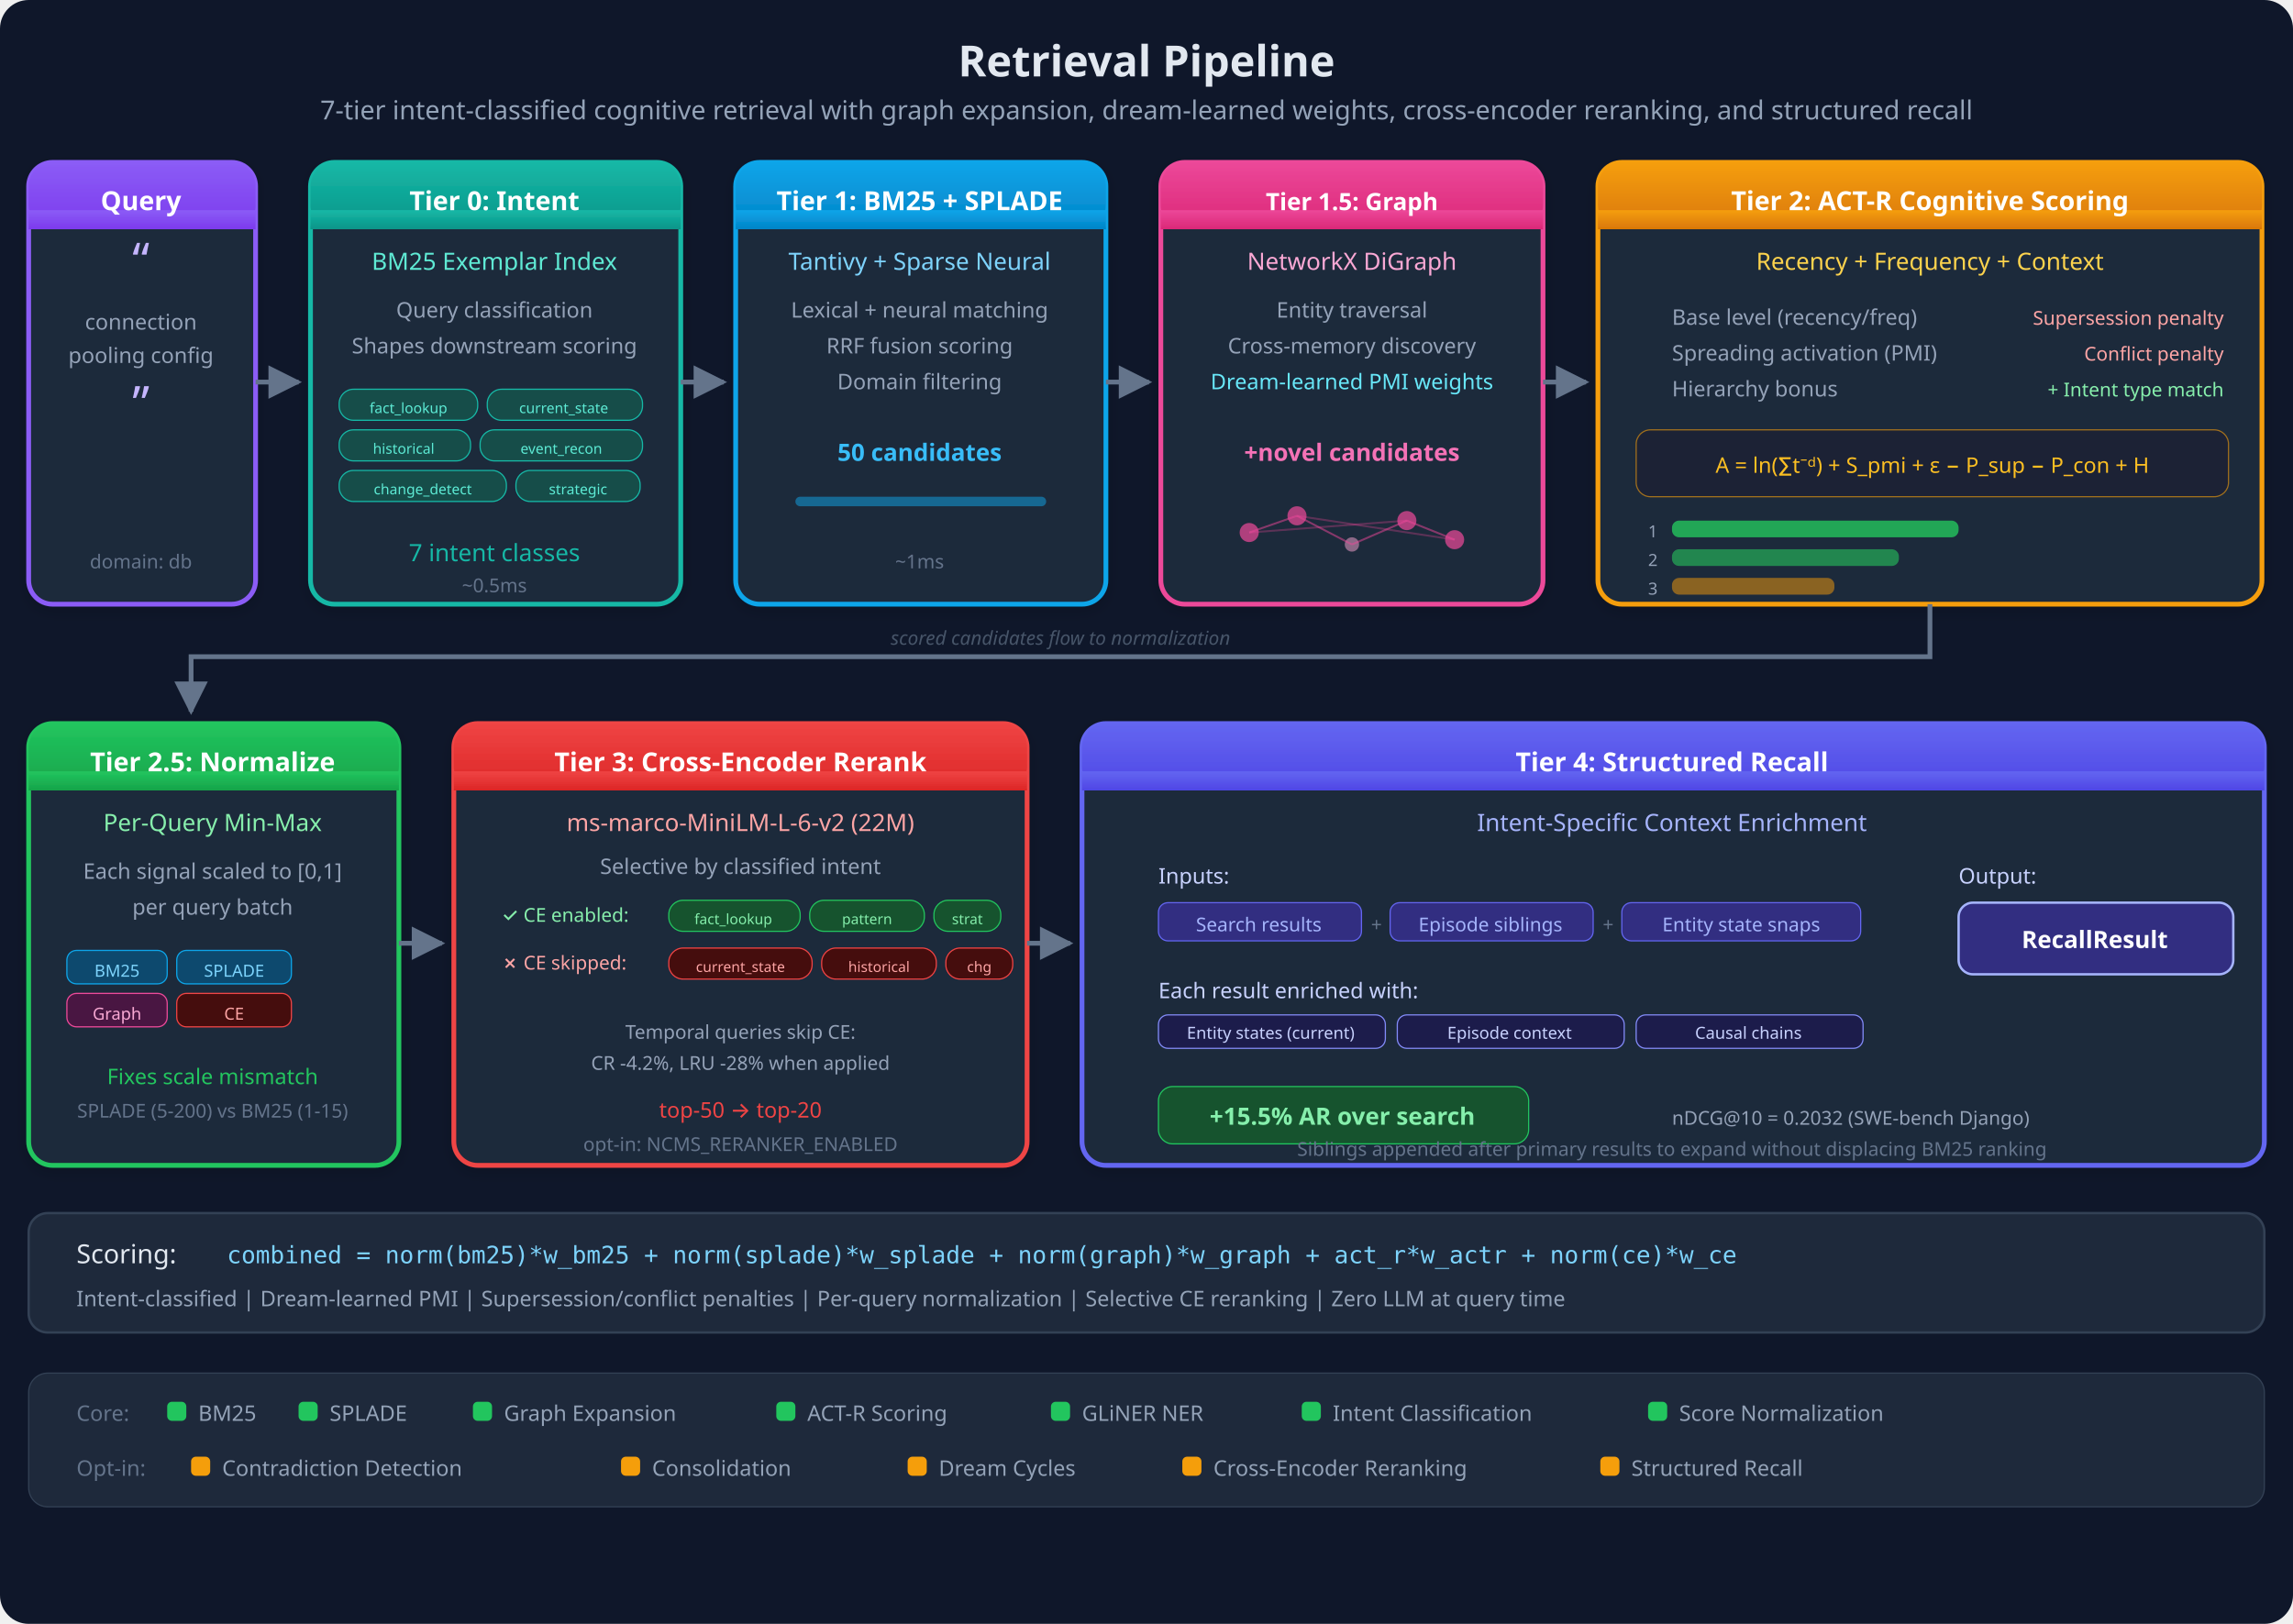
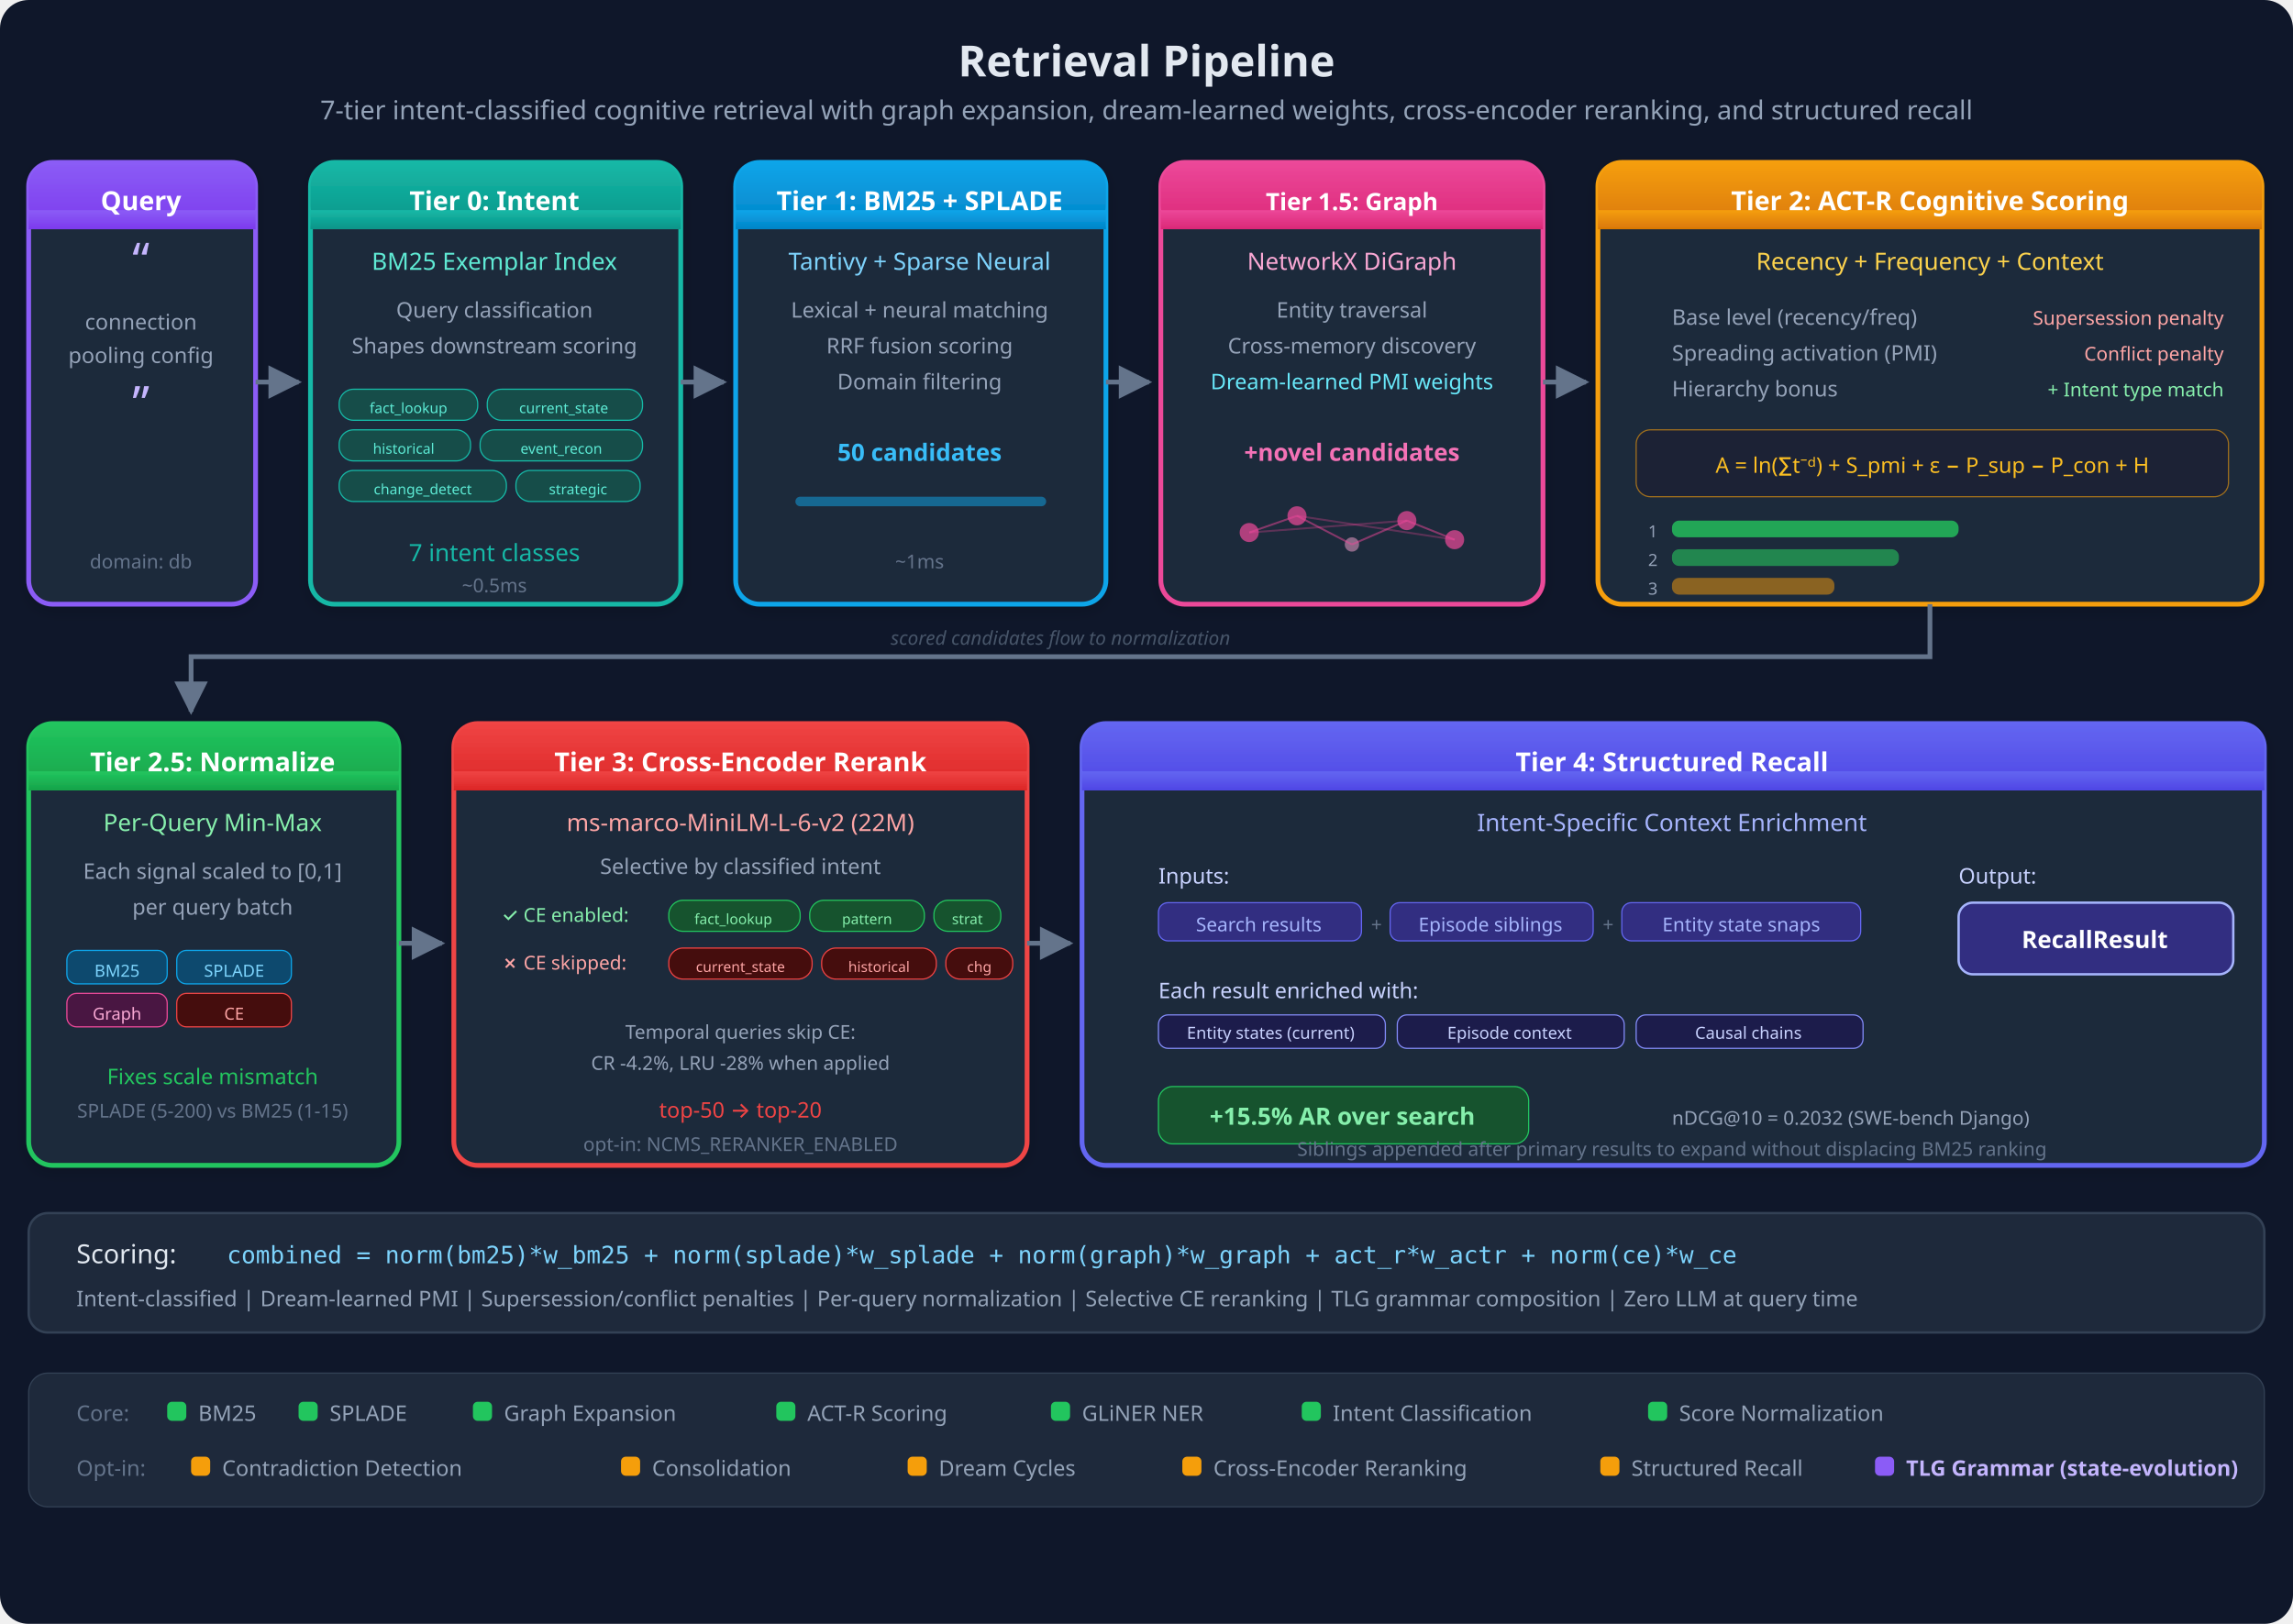
<svg xmlns="http://www.w3.org/2000/svg" viewBox="0 0 960 680" font-family="'Segoe UI', system-ui, -apple-system, sans-serif">
  <defs>
    <linearGradient id="qGrad" x1="0" y1="0" x2="0" y2="1">
      <stop offset="0%" stop-color="#8b5cf6" />
      <stop offset="100%" stop-color="#7c3aed" />
    </linearGradient>
    <linearGradient id="t0Grad" x1="0" y1="0" x2="0" y2="1">
      <stop offset="0%" stop-color="#14b8a6" />
      <stop offset="100%" stop-color="#0d9488" />
    </linearGradient>
    <linearGradient id="t1Grad" x1="0" y1="0" x2="0" y2="1">
      <stop offset="0%" stop-color="#0ea5e9" />
      <stop offset="100%" stop-color="#0284c7" />
    </linearGradient>
    <linearGradient id="t15Grad" x1="0" y1="0" x2="0" y2="1">
      <stop offset="0%" stop-color="#ec4899" />
      <stop offset="100%" stop-color="#db2777" />
    </linearGradient>
    <linearGradient id="t2Grad" x1="0" y1="0" x2="0" y2="1">
      <stop offset="0%" stop-color="#f59e0b" />
      <stop offset="100%" stop-color="#d97706" />
    </linearGradient>
    <linearGradient id="t25Grad" x1="0" y1="0" x2="0" y2="1">
      <stop offset="0%" stop-color="#22c55e" />
      <stop offset="100%" stop-color="#16a34a" />
    </linearGradient>
    <linearGradient id="t3Grad" x1="0" y1="0" x2="0" y2="1">
      <stop offset="0%" stop-color="#ef4444" />
      <stop offset="100%" stop-color="#dc2626" />
    </linearGradient>
    <linearGradient id="t4Grad" x1="0" y1="0" x2="0" y2="1">
      <stop offset="0%" stop-color="#6366f1" />
      <stop offset="100%" stop-color="#4f46e5" />
    </linearGradient>
    <filter id="ds" x="-4%" y="-4%" width="108%" height="116%">
      <feDropShadow dx="0" dy="2" stdDeviation="3" flood-color="#000" flood-opacity="0.15" />
    </filter>
    <marker id="arrow" viewBox="0 0 10 10" refX="9" refY="5" markerWidth="7" markerHeight="7" orient="auto">
      <path d="M 0 0 L 10 5 L 0 10 z" fill="#64748b" />
    </marker>
    <marker id="arrowDown" viewBox="0 0 10 10" refX="5" refY="9" markerWidth="7" markerHeight="7" orient="auto">
      <path d="M 0 0 L 10 5 L 0 10 z" fill="#64748b" />
    </marker>
  </defs>
  <rect width="960" height="680" rx="12" fill="#0f172a" />
  <text x="480" y="32" text-anchor="middle" fill="#e2e8f0" font-size="18" font-weight="700">Retrieval Pipeline</text>
  <text x="480" y="50" text-anchor="middle" fill="#94a3b8" font-size="11">7-tier intent-classified cognitive retrieval with graph expansion, dream-learned weights, cross-encoder reranking, and structured recall</text>
  <g filter="url(#ds)">
    <rect x="12" y="68" width="95" height="185" rx="10" fill="#1e293b" stroke="#8b5cf6" stroke-width="2" />
    <rect x="12" y="68" width="95" height="28" rx="10" fill="url(#qGrad)" />
    <rect x="12" y="88" width="95" height="8" fill="url(#qGrad)" />
    <text x="59" y="88" text-anchor="middle" fill="white" font-size="11" font-weight="600">Query</text>
    <text x="59" y="116" text-anchor="middle" fill="#c4b5fd" font-size="20">“</text>
    <text x="59" y="138" text-anchor="middle" fill="#94a3b8" font-size="9">connection</text>
    <text x="59" y="152" text-anchor="middle" fill="#94a3b8" font-size="9">pooling config</text>
    <text x="59" y="176" text-anchor="middle" fill="#c4b5fd" font-size="20">”</text>
    <text x="59" y="238" text-anchor="middle" fill="#64748b" font-size="8">domain: db</text>
  </g>
  <line x1="107" y1="160" x2="125" y2="160" stroke="#64748b" stroke-width="2" marker-end="url(#arrow)" />
  <g filter="url(#ds)">
    <rect x="130" y="68" width="155" height="185" rx="10" fill="#1e293b" stroke="#14b8a6" stroke-width="2" />
    <rect x="130" y="68" width="155" height="28" rx="10" fill="url(#t0Grad)" />
    <rect x="130" y="88" width="155" height="8" fill="url(#t0Grad)" />
    <text x="207" y="88" text-anchor="middle" fill="white" font-size="11" font-weight="600">Tier 0: Intent</text>
    <text x="207" y="113" text-anchor="middle" fill="#5eead4" font-size="10" font-weight="500">BM25 Exemplar Index</text>
    <text x="207" y="133" text-anchor="middle" fill="#94a3b8" font-size="9">Query classification</text>
    <text x="207" y="148" text-anchor="middle" fill="#94a3b8" font-size="9">Shapes downstream scoring</text>
    <rect x="142" y="163" width="58" height="13" rx="6" fill="#134e4a" stroke="#14b8a6" stroke-width="0.5" />
    <text x="171" y="173" text-anchor="middle" fill="#5eead4" font-size="6">fact_lookup</text>
    <rect x="204" y="163" width="65" height="13" rx="6" fill="#134e4a" stroke="#14b8a6" stroke-width="0.5" />
    <text x="236" y="173" text-anchor="middle" fill="#5eead4" font-size="6">current_state</text>
    <rect x="142" y="180" width="55" height="13" rx="6" fill="#134e4a" stroke="#14b8a6" stroke-width="0.5" />
    <text x="169" y="190" text-anchor="middle" fill="#5eead4" font-size="6">historical</text>
    <rect x="201" y="180" width="68" height="13" rx="6" fill="#134e4a" stroke="#14b8a6" stroke-width="0.5" />
    <text x="235" y="190" text-anchor="middle" fill="#5eead4" font-size="6">event_recon</text>
    <rect x="142" y="197" width="70" height="13" rx="6" fill="#134e4a" stroke="#14b8a6" stroke-width="0.5" />
    <text x="177" y="207" text-anchor="middle" fill="#5eead4" font-size="6">change_detect</text>
    <rect x="216" y="197" width="52" height="13" rx="6" fill="#134e4a" stroke="#14b8a6" stroke-width="0.5" />
    <text x="242" y="207" text-anchor="middle" fill="#5eead4" font-size="6">strategic</text>
    <text x="207" y="235" text-anchor="middle" fill="#14b8a6" font-size="10" font-weight="500">7 intent classes</text>
    <text x="207" y="248" text-anchor="middle" fill="#64748b" font-size="8">~0.5ms</text>
  </g>
  <line x1="285" y1="160" x2="303" y2="160" stroke="#64748b" stroke-width="2" marker-end="url(#arrow)" />
  <g filter="url(#ds)">
    <rect x="308" y="68" width="155" height="185" rx="10" fill="#1e293b" stroke="#0ea5e9" stroke-width="2" />
    <rect x="308" y="68" width="155" height="28" rx="10" fill="url(#t1Grad)" />
    <rect x="308" y="88" width="155" height="8" fill="url(#t1Grad)" />
    <text x="385" y="88" text-anchor="middle" fill="white" font-size="11" font-weight="600">Tier 1: BM25 + SPLADE</text>
    <text x="385" y="113" text-anchor="middle" fill="#7dd3fc" font-size="10" font-weight="500">Tantivy + Sparse Neural</text>
    <text x="385" y="133" text-anchor="middle" fill="#94a3b8" font-size="9">Lexical + neural matching</text>
    <text x="385" y="148" text-anchor="middle" fill="#94a3b8" font-size="9">RRF fusion scoring</text>
    <text x="385" y="163" text-anchor="middle" fill="#94a3b8" font-size="9">Domain filtering</text>
    <text x="385" y="193" text-anchor="middle" fill="#38bdf8" font-size="10" font-weight="600">50 candidates</text>
    <rect x="333" y="208" width="105" height="4" rx="2" fill="#0ea5e9" opacity="0.5" />
    <text x="385" y="238" text-anchor="middle" fill="#64748b" font-size="8">~1ms</text>
  </g>
  <line x1="463" y1="160" x2="481" y2="160" stroke="#64748b" stroke-width="2" marker-end="url(#arrow)" />
  <g filter="url(#ds)">
    <rect x="486" y="68" width="160" height="185" rx="10" fill="#1e293b" stroke="#ec4899" stroke-width="2" />
    <rect x="486" y="68" width="160" height="28" rx="10" fill="url(#t15Grad)" />
    <rect x="486" y="88" width="160" height="8" fill="url(#t15Grad)" />
    <text x="566" y="88" text-anchor="middle" fill="white" font-size="10" font-weight="600">Tier 1.5: Graph</text>
    <text x="566" y="113" text-anchor="middle" fill="#f9a8d4" font-size="10" font-weight="500">NetworkX DiGraph</text>
    <text x="566" y="133" text-anchor="middle" fill="#94a3b8" font-size="9">Entity traversal</text>
    <text x="566" y="148" text-anchor="middle" fill="#94a3b8" font-size="9">Cross-memory discovery</text>
    <text x="566" y="163" text-anchor="middle" fill="#67e8f9" font-size="9" font-weight="500">Dream-learned PMI weights</text>
    <text x="566" y="193" text-anchor="middle" fill="#f472b6" font-size="10" font-weight="600">+novel candidates</text>
    <circle cx="523" cy="223" r="4" fill="#ec4899" opacity="0.7" />
    <circle cx="543" cy="216" r="4" fill="#ec4899" opacity="0.7" />
    <circle cx="566" cy="228" r="3" fill="#f9a8d4" opacity="0.5" />
    <circle cx="589" cy="218" r="4" fill="#ec4899" opacity="0.7" />
    <circle cx="609" cy="226" r="4" fill="#ec4899" opacity="0.7" />
    <line x1="523" y1="223" x2="543" y2="216" stroke="#ec4899" stroke-width="0.8" opacity="0.5" />
    <line x1="543" y1="216" x2="566" y2="228" stroke="#ec4899" stroke-width="0.8" opacity="0.5" />
    <line x1="566" y1="228" x2="589" y2="218" stroke="#ec4899" stroke-width="0.8" opacity="0.5" />
    <line x1="589" y1="218" x2="609" y2="226" stroke="#ec4899" stroke-width="0.8" opacity="0.5" />
    <line x1="523" y1="223" x2="589" y2="218" stroke="#ec4899" stroke-width="0.8" opacity="0.3" />
    <line x1="543" y1="216" x2="609" y2="226" stroke="#ec4899" stroke-width="0.8" opacity="0.3" />
  </g>
  <line x1="646" y1="160" x2="664" y2="160" stroke="#64748b" stroke-width="2" marker-end="url(#arrow)" />
  <g filter="url(#ds)">
    <rect x="669" y="68" width="278" height="185" rx="10" fill="#1e293b" stroke="#f59e0b" stroke-width="2" />
    <rect x="669" y="68" width="278" height="28" rx="10" fill="url(#t2Grad)" />
    <rect x="669" y="88" width="278" height="8" fill="url(#t2Grad)" />
    <text x="808" y="88" text-anchor="middle" fill="white" font-size="11" font-weight="600">Tier 2: ACT-R Cognitive Scoring</text>
    <text x="808" y="113" text-anchor="middle" fill="#fcd34d" font-size="10" font-weight="500">Recency + Frequency + Context</text>
    <text x="700" y="136" fill="#94a3b8" font-size="9">Base level (recency/freq)</text>
    <text x="700" y="151" fill="#94a3b8" font-size="9">Spreading activation (PMI)</text>
    <text x="700" y="166" fill="#94a3b8" font-size="9">Hierarchy bonus</text>
    <text x="931" y="136" text-anchor="end" fill="#fca5a5" font-size="8">Supersession penalty</text>
    <text x="931" y="151" text-anchor="end" fill="#fca5a5" font-size="8">Conflict penalty</text>
    <text x="931" y="166" text-anchor="end" fill="#86efac" font-size="8">+ Intent type match</text>
    <rect x="685" y="180" width="248" height="28" rx="6" fill="#1a1a2e" stroke="#f59e0b" stroke-width="0.5" opacity="0.6" />
    <text x="809" y="198" text-anchor="middle" fill="#fbbf24" font-size="9" font-weight="500">A = ln(∑t⁻ᵈ) + S_pmi + ε − P_sup − P_con + H</text>
    <text x="690" y="225" fill="#94a3b8" font-size="7">1</text>
    <rect x="700" y="218" width="120" height="7" rx="3" fill="#22c55e" opacity="0.8" />
    <text x="690" y="237" fill="#94a3b8" font-size="7">2</text>
    <rect x="700" y="230" width="95" height="7" rx="3" fill="#22c55e" opacity="0.6" />
    <text x="690" y="249" fill="#94a3b8" font-size="7">3</text>
    <rect x="700" y="242" width="68" height="7" rx="3" fill="#f59e0b" opacity="0.5" />
  </g>
  <path d="M 808 253 L 808 275 L 80 275 L 80 298" stroke="#64748b" stroke-width="2" fill="none" marker-end="url(#arrow)" />
  <text x="444" y="270" text-anchor="middle" fill="#475569" font-size="8" font-style="italic">scored candidates flow to normalization</text>
  <g filter="url(#ds)">
    <rect x="12" y="303" width="155" height="185" rx="10" fill="#1e293b" stroke="#22c55e" stroke-width="2" />
    <rect x="12" y="303" width="155" height="28" rx="10" fill="url(#t25Grad)" />
    <rect x="12" y="323" width="155" height="8" fill="url(#t25Grad)" />
    <text x="89" y="323" text-anchor="middle" fill="white" font-size="11" font-weight="600">Tier 2.5: Normalize</text>
    <text x="89" y="348" text-anchor="middle" fill="#86efac" font-size="10" font-weight="500">Per-Query Min-Max</text>
    <text x="89" y="368" text-anchor="middle" fill="#94a3b8" font-size="9">Each signal scaled to [0,1]</text>
    <text x="89" y="383" text-anchor="middle" fill="#94a3b8" font-size="9">per query batch</text>
    <rect x="28" y="398" width="42" height="14" rx="4" fill="#0c4a6e" stroke="#0ea5e9" stroke-width="0.5" />
    <text x="49" y="409" text-anchor="middle" fill="#7dd3fc" font-size="7">BM25</text>
    <rect x="74" y="398" width="48" height="14" rx="4" fill="#0c4a6e" stroke="#0ea5e9" stroke-width="0.5" />
    <text x="98" y="409" text-anchor="middle" fill="#7dd3fc" font-size="7">SPLADE</text>
    <rect x="28" y="416" width="42" height="14" rx="4" fill="#4a1942" stroke="#ec4899" stroke-width="0.5" />
    <text x="49" y="427" text-anchor="middle" fill="#f9a8d4" font-size="7">Graph</text>
    <rect x="74" y="416" width="48" height="14" rx="4" fill="#450a0a" stroke="#ef4444" stroke-width="0.5" />
    <text x="98" y="427" text-anchor="middle" fill="#fca5a5" font-size="7">CE</text>
    <text x="89" y="454" text-anchor="middle" fill="#22c55e" font-size="9" font-weight="500">Fixes scale mismatch</text>
    <text x="89" y="468" text-anchor="middle" fill="#64748b" font-size="8">SPLADE (5-200) vs BM25 (1-15)</text>
  </g>
  <line x1="167" y1="395" x2="185" y2="395" stroke="#64748b" stroke-width="2" marker-end="url(#arrow)" />
  <g filter="url(#ds)">
    <rect x="190" y="303" width="240" height="185" rx="10" fill="#1e293b" stroke="#ef4444" stroke-width="2" />
    <rect x="190" y="303" width="240" height="28" rx="10" fill="url(#t3Grad)" />
    <rect x="190" y="323" width="240" height="8" fill="url(#t3Grad)" />
    <text x="310" y="323" text-anchor="middle" fill="white" font-size="11" font-weight="600">Tier 3: Cross-Encoder Rerank</text>
    <text x="310" y="348" text-anchor="middle" fill="#fca5a5" font-size="10" font-weight="500">ms-marco-MiniLM-L-6-v2 (22M)</text>
    <text x="310" y="366" text-anchor="middle" fill="#94a3b8" font-size="9">Selective by classified intent</text>
    <text x="210" y="386" fill="#86efac" font-size="8" font-weight="500">✓ CE enabled:</text>
    <rect x="280" y="377" width="55" height="13" rx="6" fill="#14532d" stroke="#22c55e" stroke-width="0.5" />
    <text x="307" y="387" text-anchor="middle" fill="#86efac" font-size="6">fact_lookup</text>
    <rect x="339" y="377" width="48" height="13" rx="6" fill="#14532d" stroke="#22c55e" stroke-width="0.5" />
    <text x="363" y="387" text-anchor="middle" fill="#86efac" font-size="6">pattern</text>
    <rect x="391" y="377" width="28" height="13" rx="6" fill="#14532d" stroke="#22c55e" stroke-width="0.5" />
    <text x="405" y="387" text-anchor="middle" fill="#86efac" font-size="6">strat</text>
    <text x="210" y="406" fill="#fca5a5" font-size="8" font-weight="500">✗ CE skipped:</text>
    <rect x="280" y="397" width="60" height="13" rx="6" fill="#450a0a" stroke="#ef4444" stroke-width="0.5" />
    <text x="310" y="407" text-anchor="middle" fill="#fca5a5" font-size="6">current_state</text>
    <rect x="344" y="397" width="48" height="13" rx="6" fill="#450a0a" stroke="#ef4444" stroke-width="0.5" />
    <text x="368" y="407" text-anchor="middle" fill="#fca5a5" font-size="6">historical</text>
    <rect x="396" y="397" width="28" height="13" rx="6" fill="#450a0a" stroke="#ef4444" stroke-width="0.5" />
    <text x="410" y="407" text-anchor="middle" fill="#fca5a5" font-size="6">chg</text>
    <text x="310" y="435" text-anchor="middle" fill="#94a3b8" font-size="8">Temporal queries skip CE:</text>
    <text x="310" y="448" text-anchor="middle" fill="#94a3b8" font-size="8">CR -4.2%, LRU -28% when applied</text>
    <text x="310" y="468" text-anchor="middle" fill="#ef4444" font-size="9" font-weight="500">top-50 → top-20</text>
    <text x="310" y="482" text-anchor="middle" fill="#64748b" font-size="8">opt-in: NCMS_RERANKER_ENABLED</text>
  </g>
  <line x1="430" y1="395" x2="448" y2="395" stroke="#64748b" stroke-width="2" marker-end="url(#arrow)" />
  <g filter="url(#ds)">
    <rect x="453" y="303" width="495" height="185" rx="10" fill="#1e293b" stroke="#6366f1" stroke-width="2" />
    <rect x="453" y="303" width="495" height="28" rx="10" fill="url(#t4Grad)" />
    <rect x="453" y="323" width="495" height="8" fill="url(#t4Grad)" />
    <text x="700" y="323" text-anchor="middle" fill="white" font-size="11" font-weight="600">Tier 4: Structured Recall</text>
    <text x="700" y="348" text-anchor="middle" fill="#a5b4fc" font-size="10" font-weight="500">Intent-Specific Context Enrichment</text>
    <text x="485" y="370" fill="#c7d2fe" font-size="9" font-weight="500">Inputs:</text>
    <rect x="485" y="378" width="85" height="16" rx="4" fill="#312e81" stroke="#6366f1" stroke-width="0.5" />
    <text x="527" y="390" text-anchor="middle" fill="#a5b4fc" font-size="8">Search results</text>
    <text x="574" y="390" fill="#64748b" font-size="8">+</text>
    <rect x="582" y="378" width="85" height="16" rx="4" fill="#312e81" stroke="#6366f1" stroke-width="0.5" />
    <text x="624" y="390" text-anchor="middle" fill="#a5b4fc" font-size="8">Episode siblings</text>
    <text x="671" y="390" fill="#64748b" font-size="8">+</text>
    <rect x="679" y="378" width="100" height="16" rx="4" fill="#312e81" stroke="#6366f1" stroke-width="0.5" />
    <text x="729" y="390" text-anchor="middle" fill="#a5b4fc" font-size="8">Entity state snaps</text>
    <text x="485" y="418" fill="#c7d2fe" font-size="9" font-weight="500">Each result enriched with:</text>
    <rect x="485" y="425" width="95" height="14" rx="4" fill="#1e1b4b" stroke="#818cf8" stroke-width="0.5" />
    <text x="532" y="435" text-anchor="middle" fill="#c7d2fe" font-size="7">Entity states (current)</text>
    <rect x="585" y="425" width="95" height="14" rx="4" fill="#1e1b4b" stroke="#818cf8" stroke-width="0.5" />
    <text x="632" y="435" text-anchor="middle" fill="#c7d2fe" font-size="7">Episode context</text>
    <rect x="685" y="425" width="95" height="14" rx="4" fill="#1e1b4b" stroke="#818cf8" stroke-width="0.5" />
    <text x="732" y="435" text-anchor="middle" fill="#c7d2fe" font-size="7">Causal chains</text>
    <text x="820" y="370" fill="#c7d2fe" font-size="9" font-weight="500">Output:</text>
    <rect x="820" y="378" width="115" height="30" rx="6" fill="#312e81" stroke="#a5b4fc" stroke-width="1" />
    <text x="877" y="397" text-anchor="middle" fill="white" font-size="10" font-weight="600">RecallResult</text>
    <rect x="485" y="455" width="155" height="24" rx="6" fill="#14532d" stroke="#22c55e" stroke-width="0.5" />
    <text x="562" y="471" text-anchor="middle" fill="#86efac" font-size="10" font-weight="600">+15.5% AR over search</text>
    <text x="700" y="471" fill="#94a3b8" font-size="8">nDCG@10 = 0.2032 (SWE-bench Django)</text>
    <text x="700" y="484" text-anchor="middle" fill="#64748b" font-size="8">Siblings appended after primary results to expand without displacing BM25 ranking</text>
  </g>
  <rect x="12" y="508" width="936" height="50" rx="8" fill="#1e293b" stroke="#334155" stroke-width="1" />
  <text x="32" y="529" fill="#e2e8f0" font-size="11" font-weight="500">Scoring:</text>
  <text x="95" y="529" fill="#7dd3fc" font-size="10" font-family="'Fira Code', monospace">combined = norm(bm25)*w_bm25 + norm(splade)*w_splade + norm(graph)*w_graph + act_r*w_actr + norm(ce)*w_ce</text>
-   <text x="32" y="547" fill="#94a3b8" font-size="9">Intent-classified | Dream-learned PMI | Supersession/conflict penalties | Per-query normalization | Selective CE reranking | Zero LLM at query time</text>
+   <text x="32" y="547" fill="#94a3b8" font-size="9">Intent-classified | Dream-learned PMI | Supersession/conflict penalties | Per-query normalization | Selective CE reranking | TLG grammar composition | Zero LLM at query time</text>
  <rect x="12" y="575" width="936" height="56" rx="8" fill="#1e293b" stroke="#334155" stroke-width="0.5" />
  <text x="32" y="595" fill="#64748b" font-size="9" font-weight="500">Core:</text>
  <rect x="70" y="587" width="8" height="8" rx="2" fill="#22c55e" />
  <text x="83" y="595" fill="#94a3b8" font-size="9">BM25</text>
  <rect x="125" y="587" width="8" height="8" rx="2" fill="#22c55e" />
  <text x="138" y="595" fill="#94a3b8" font-size="9">SPLADE</text>
  <rect x="198" y="587" width="8" height="8" rx="2" fill="#22c55e" />
  <text x="211" y="595" fill="#94a3b8" font-size="9">Graph Expansion</text>
  <rect x="325" y="587" width="8" height="8" rx="2" fill="#22c55e" />
  <text x="338" y="595" fill="#94a3b8" font-size="9">ACT-R Scoring</text>
  <rect x="440" y="587" width="8" height="8" rx="2" fill="#22c55e" />
  <text x="453" y="595" fill="#94a3b8" font-size="9">GLiNER NER</text>
  <rect x="545" y="587" width="8" height="8" rx="2" fill="#22c55e" />
  <text x="558" y="595" fill="#94a3b8" font-size="9">Intent Classification</text>
  <rect x="690" y="587" width="8" height="8" rx="2" fill="#22c55e" />
  <text x="703" y="595" fill="#94a3b8" font-size="9">Score Normalization</text>
  <text x="32" y="618" fill="#64748b" font-size="9" font-weight="500">Opt-in:</text>
  <rect x="80" y="610" width="8" height="8" rx="2" fill="#f59e0b" />
  <text x="93" y="618" fill="#94a3b8" font-size="9">Contradiction Detection</text>
  <rect x="260" y="610" width="8" height="8" rx="2" fill="#f59e0b" />
  <text x="273" y="618" fill="#94a3b8" font-size="9">Consolidation</text>
  <rect x="380" y="610" width="8" height="8" rx="2" fill="#f59e0b" />
  <text x="393" y="618" fill="#94a3b8" font-size="9">Dream Cycles</text>
  <rect x="495" y="610" width="8" height="8" rx="2" fill="#f59e0b" />
  <text x="508" y="618" fill="#94a3b8" font-size="9">Cross-Encoder Reranking</text>
  <rect x="670" y="610" width="8" height="8" rx="2" fill="#f59e0b" />
  <text x="683" y="618" fill="#94a3b8" font-size="9">Structured Recall</text>
+   <rect x="785" y="610" width="8" height="8" rx="2" fill="#8b5cf6" />
+   <text x="798" y="618" fill="#c4b5fd" font-size="9" font-weight="600">TLG Grammar (state-evolution)</text>
</svg>
